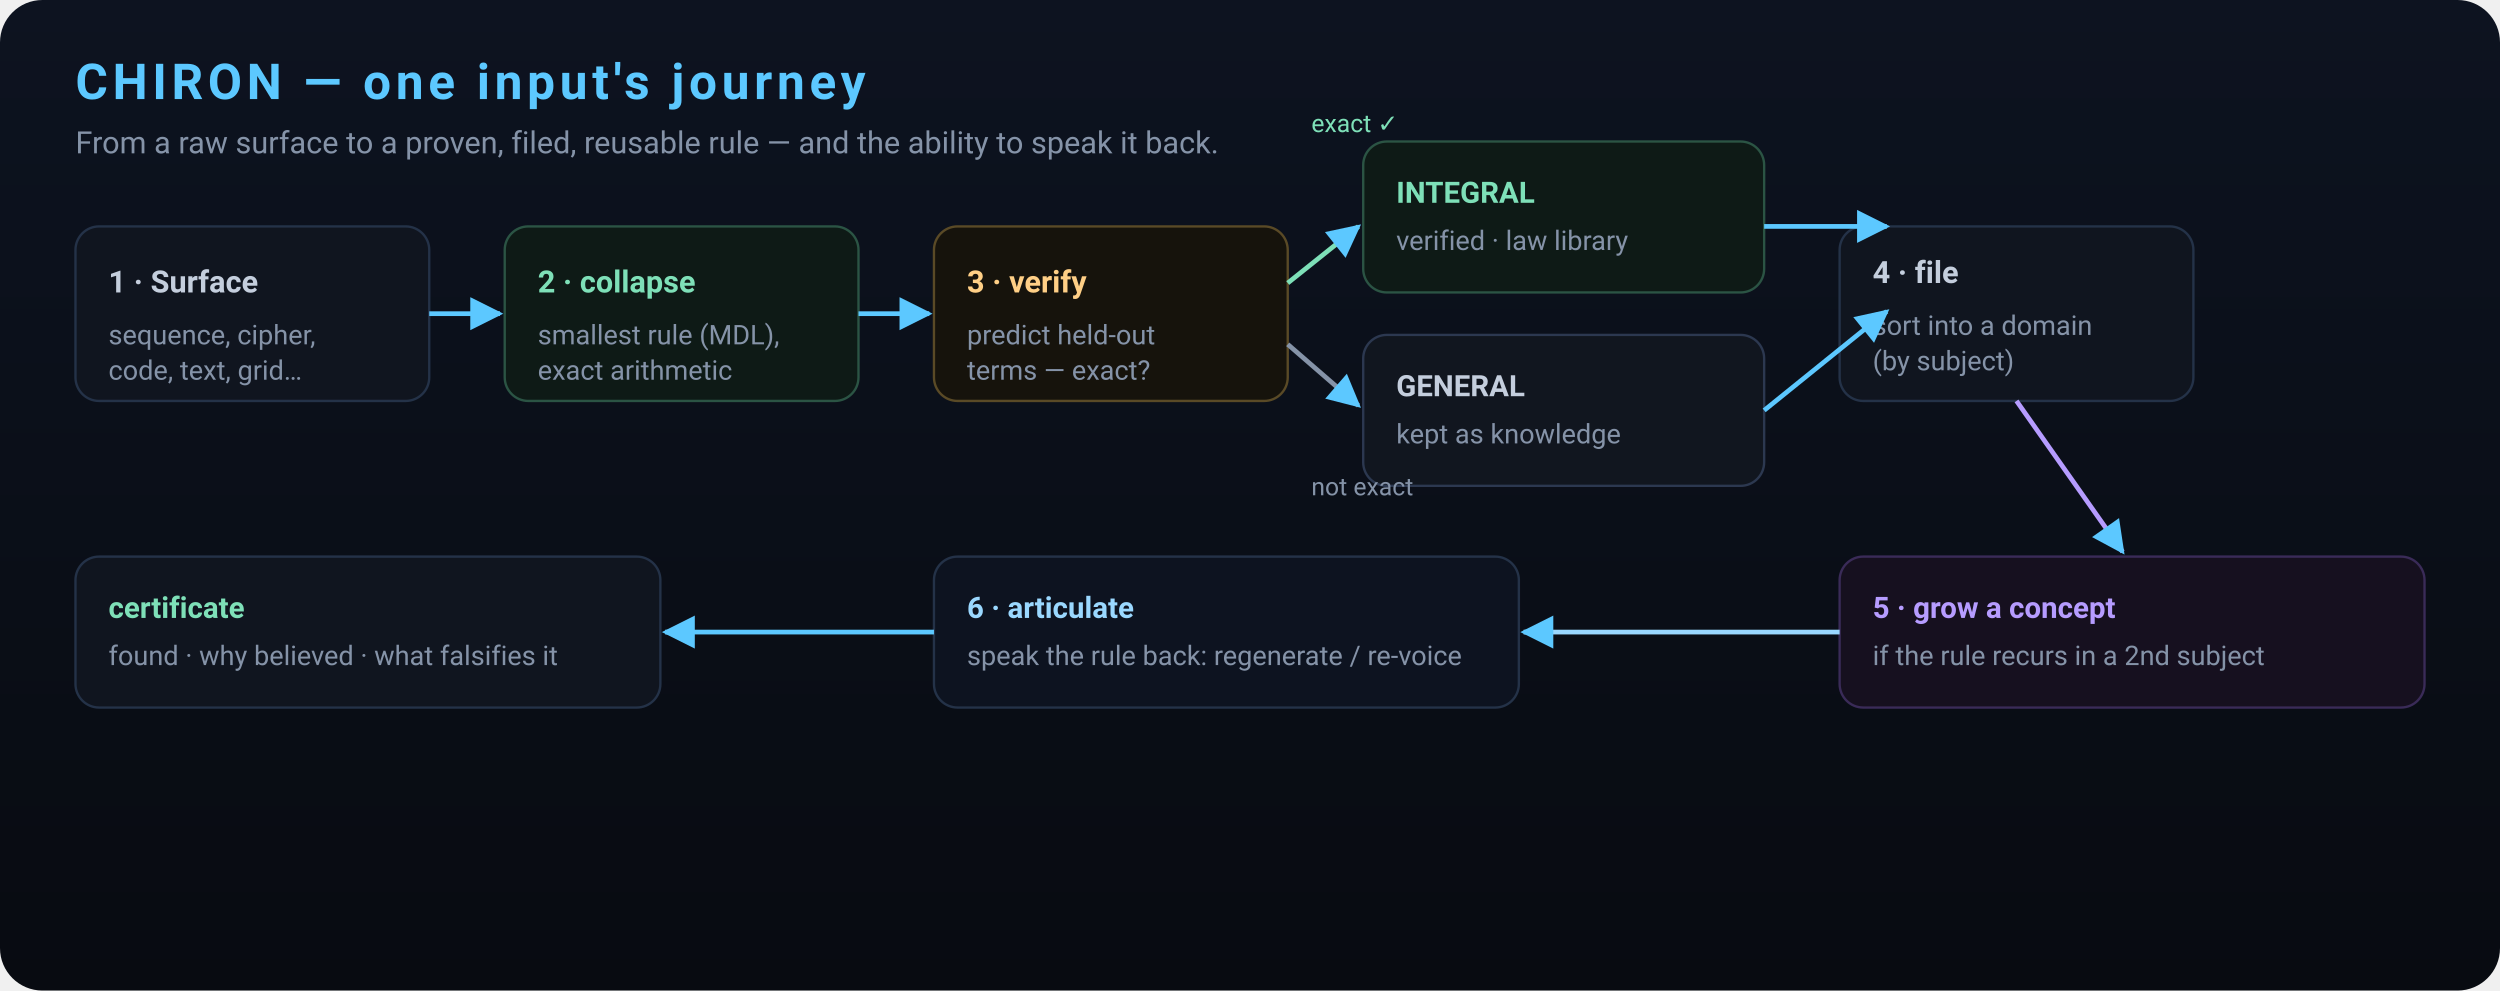
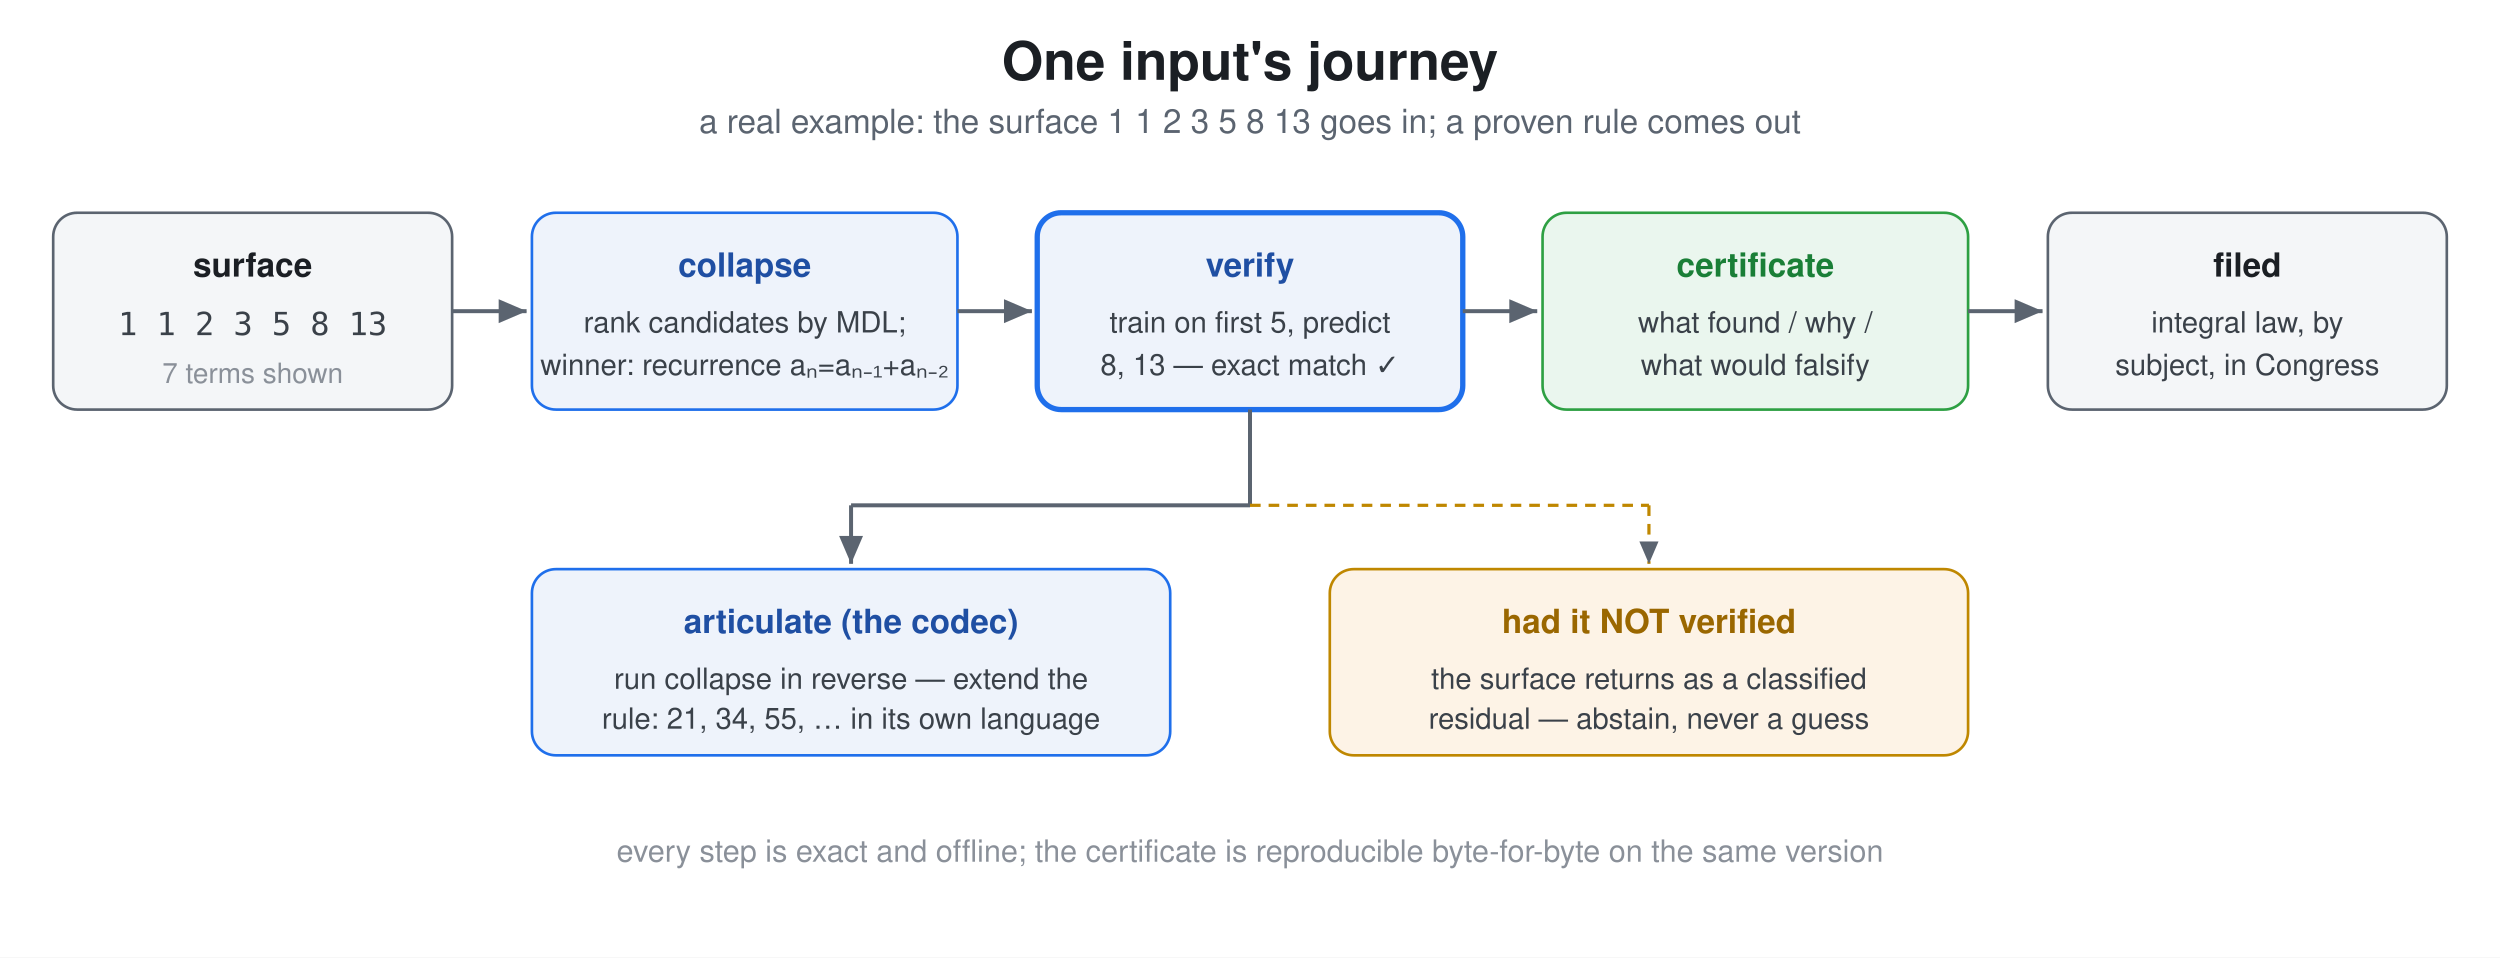
- <svg xmlns="http://www.w3.org/2000/svg" viewBox="0 0 1060 420" font-family="system-ui,Segoe UI,Roboto,Helvetica,Arial,sans-serif">
+ <svg xmlns="http://www.w3.org/2000/svg" viewBox="0 0 940 360" font-family="Helvetica,Arial,sans-serif">
  <defs>
-     <marker id="a2" viewBox="0 0 10 10" refX="9" refY="5" markerWidth="7" markerHeight="7" orient="auto-start-reverse">
-       <path d="M0 0L10 5L0 10z" fill="#5cc8ff" />
+     <marker id="a" markerWidth="9" markerHeight="9" refX="7" refY="3" orient="auto">
+       <path d="M0,0 L7,3 L0,6 Z" fill="#5b6470" />
    </marker>
-     <linearGradient id="bg" x1="0" y1="0" x2="0" y2="1">
-       <stop offset="0" stop-color="#0d1320" />
-       <stop offset="1" stop-color="#080b11" />
-     </linearGradient>
  </defs>
-   <rect x="0" y="0" width="1060" height="420" rx="18" fill="url(#bg)" />
-   <text x="32" y="42" fill="#5cc8ff" font-size="21" font-weight="700" letter-spacing="2">CHIRON — one input's journey</text>
-   <text x="32" y="65" fill="#8593a8" font-size="13">From a raw surface to a proven, filed, reusable rule — and the ability to speak it back.</text>
-   <g>
-     <rect x="32" y="96" width="150" height="74" rx="10" fill="#10151f" stroke="#243248" />
-     <text x="46" y="124" fill="#c4cedd" font-size="13" font-weight="700">1 · Surface</text>
-     <text x="46" y="146" fill="#8593a8" font-size="11.5">sequence, cipher,</text>
-     <text x="46" y="161" fill="#8593a8" font-size="11.5">code, text, grid…</text>
-     <rect x="214" y="96" width="150" height="74" rx="10" fill="#0e1a16" stroke="#2b5444" />
-     <text x="228" y="124" fill="#7ee0b8" font-size="13" font-weight="700">2 · collapse</text>
-     <text x="228" y="146" fill="#8593a8" font-size="11.5">smallest rule (MDL),</text>
-     <text x="228" y="161" fill="#8593a8" font-size="11.5">exact arithmetic</text>
-     <rect x="396" y="96" width="150" height="74" rx="10" fill="#16130c" stroke="#5a4a26" />
-     <text x="410" y="124" fill="#ffcf86" font-size="13" font-weight="700">3 · verify</text>
-     <text x="410" y="146" fill="#8593a8" font-size="11.5">predict held-out</text>
-     <text x="410" y="161" fill="#8593a8" font-size="11.5">terms — exact?</text>
-     <rect x="578" y="60" width="170" height="64" rx="10" fill="#0e1a16" stroke="#2b5444" />
-     <text x="592" y="86" fill="#7ee0b8" font-size="12.5" font-weight="700">INTEGRAL</text>
-     <text x="592" y="106" fill="#8593a8" font-size="11.5">verified · law library</text>
-     <rect x="578" y="142" width="170" height="64" rx="10" fill="#11161f" stroke="#2c3850" />
-     <text x="592" y="168" fill="#c4cedd" font-size="12.5" font-weight="700">GENERAL</text>
-     <text x="592" y="188" fill="#8593a8" font-size="11.5">kept as knowledge</text>
-     <rect x="780" y="96" width="150" height="74" rx="10" fill="#10151f" stroke="#243248" />
-     <text x="794" y="120" fill="#c4cedd" font-size="13" font-weight="700">4 · file</text>
-     <text x="794" y="142" fill="#8593a8" font-size="11.5">sort into a domain</text>
-     <text x="794" y="157" fill="#8593a8" font-size="11.5">(by subject)</text>
-     <rect x="780" y="236" width="248" height="64" rx="10" fill="#16101f" stroke="#3a2b58" />
-     <text x="794" y="262" fill="#b69cff" font-size="12.5" font-weight="700">5 · grow a concept</text>
-     <text x="794" y="282" fill="#8593a8" font-size="11.5">if the rule recurs in a 2nd subject</text>
-     <rect x="396" y="236" width="248" height="64" rx="10" fill="#0d1320" stroke="#243248" />
-     <text x="410" y="262" fill="#9ad8ff" font-size="12.5" font-weight="700">6 · articulate</text>
-     <text x="410" y="282" fill="#8593a8" font-size="11.5">speak the rule back: regenerate / re-voice</text>
-     <rect x="32" y="236" width="248" height="64" rx="10" fill="#10151f" stroke="#243248" />
-     <text x="46" y="262" fill="#7ee0b8" font-size="12.5" font-weight="700">certificate</text>
-     <text x="46" y="282" fill="#8593a8" font-size="11.5">found · why believed · what falsifies it</text>
-   </g>
-   <line x1="182" y1="133" x2="212" y2="133" stroke="#5cc8ff" stroke-width="2" marker-end="url(#a2)" />
-   <line x1="364" y1="133" x2="394" y2="133" stroke="#5cc8ff" stroke-width="2" marker-end="url(#a2)" />
-   <line x1="546" y1="120" x2="576" y2="96" stroke="#7ee0b8" stroke-width="2" marker-end="url(#a2)" />
-   <line x1="546" y1="146" x2="576" y2="172" stroke="#8593a8" stroke-width="2" marker-end="url(#a2)" />
-   <line x1="748" y1="96" x2="800" y2="96" stroke="#5cc8ff" stroke-width="2" marker-end="url(#a2)" />
-   <line x1="748" y1="174" x2="800" y2="132" stroke="#5cc8ff" stroke-width="2" marker-end="url(#a2)" />
-   <line x1="855" y1="170" x2="900" y2="234" stroke="#b69cff" stroke-width="2" marker-end="url(#a2)" />
-   <line x1="780" y1="268" x2="646" y2="268" stroke="#9ad8ff" stroke-width="2" marker-end="url(#a2)" />
-   <line x1="396" y1="268" x2="282" y2="268" stroke="#5cc8ff" stroke-width="2" marker-end="url(#a2)" />
-   <text x="556" y="56" fill="#7ee0b8" font-size="10.5">exact ✓</text>
-   <text x="556" y="210" fill="#8593a8" font-size="10.5">not exact</text>
+   <rect width="940" height="360" fill="#ffffff" />
+   <text x="470" y="30" text-anchor="middle" font-size="20" font-weight="700" fill="#1b1f24">One input's journey</text>
+   <text x="470" y="50" text-anchor="middle" font-size="12.5" fill="#5b6470">a real example: the surface 1 1 2 3 5 8 13 goes in; a proven rule comes out</text>
+   <rect x="20" y="80" width="150" height="74" rx="9" fill="#f4f6f8" stroke="#5b6470" />
+   <text x="95" y="104" text-anchor="middle" font-size="12.5" font-weight="700" fill="#1b1f24">surface</text>
+   <text x="95" y="126" text-anchor="middle" font-size="12" fill="#3a4149" font-family="monospace">1 1 2 3 5 8 13</text>
+   <text x="95" y="144" text-anchor="middle" font-size="10.5" fill="#8a9099">7 terms shown</text>
+   <rect x="200" y="80" width="160" height="74" rx="9" fill="#eef3fb" stroke="#1f6feb" />
+   <text x="280" y="104" text-anchor="middle" font-size="12.5" font-weight="700" fill="#1f4fa3">collapse</text>
+   <text x="280" y="125" text-anchor="middle" font-size="11" fill="#3a4149">rank candidates by MDL;</text>
+   <text x="280" y="141" text-anchor="middle" font-size="11" fill="#3a4149">winner: recurrence aₙ=aₙ₋₁+aₙ₋₂</text>
+   <rect x="390" y="80" width="160" height="74" rx="9" fill="#eef3fb" stroke="#1f6feb" stroke-width="2" />
+   <text x="470" y="104" text-anchor="middle" font-size="12.5" font-weight="700" fill="#1f4fa3">verify</text>
+   <text x="470" y="125" text-anchor="middle" font-size="11" fill="#3a4149">train on first 5, predict</text>
+   <text x="470" y="141" text-anchor="middle" font-size="11" fill="#3a4149">8, 13 — exact match ✓</text>
+   <rect x="580" y="80" width="160" height="74" rx="9" fill="#eaf6ee" stroke="#2ea043" />
+   <text x="660" y="104" text-anchor="middle" font-size="12.5" font-weight="700" fill="#1a7f37">certificate</text>
+   <text x="660" y="125" text-anchor="middle" font-size="11" fill="#3a4149">what found / why /</text>
+   <text x="660" y="141" text-anchor="middle" font-size="11" fill="#3a4149">what would falsify</text>
+   <rect x="770" y="80" width="150" height="74" rx="9" fill="#f4f6f8" stroke="#5b6470" />
+   <text x="845" y="104" text-anchor="middle" font-size="12.5" font-weight="700" fill="#1b1f24">filed</text>
+   <text x="845" y="125" text-anchor="middle" font-size="11" fill="#3a4149">integral law, by</text>
+   <text x="845" y="141" text-anchor="middle" font-size="11" fill="#3a4149">subject, in Congress</text>
+   <line x1="170" y1="117" x2="198" y2="117" stroke="#5b6470" stroke-width="1.5" marker-end="url(#a)" />
+   <line x1="360" y1="117" x2="388" y2="117" stroke="#5b6470" stroke-width="1.5" marker-end="url(#a)" />
+   <line x1="550" y1="117" x2="578" y2="117" stroke="#5b6470" stroke-width="1.5" marker-end="url(#a)" />
+   <line x1="740" y1="117" x2="768" y2="117" stroke="#5b6470" stroke-width="1.5" marker-end="url(#a)" />
+   <rect x="200" y="214" width="240" height="70" rx="9" fill="#eef3fb" stroke="#1f6feb" />
+   <text x="320" y="238" text-anchor="middle" font-size="12.5" font-weight="700" fill="#1f4fa3">articulate (the codec)</text>
+   <text x="320" y="259" text-anchor="middle" font-size="11" fill="#3a4149">run collapse in reverse — extend the</text>
+   <text x="320" y="274" text-anchor="middle" font-size="11" fill="#3a4149">rule: 21, 34, 55, … in its own language</text>
+   <rect x="500" y="214" width="240" height="70" rx="9" fill="#fdf3e6" stroke="#bf8700" />
+   <text x="620" y="238" text-anchor="middle" font-size="12.5" font-weight="700" fill="#9a6700">had it NOT verified</text>
+   <text x="620" y="259" text-anchor="middle" font-size="11" fill="#3a4149">the surface returns as a classified</text>
+   <text x="620" y="274" text-anchor="middle" font-size="11" fill="#3a4149">residual — abstain, never a guess</text>
+   <line x1="470" y1="154" x2="470" y2="190" stroke="#5b6470" stroke-width="1.5" />
+   <line x1="470" y1="190" x2="320" y2="190" stroke="#5b6470" stroke-width="1.5" />
+   <line x1="320" y1="190" x2="320" y2="212" stroke="#5b6470" stroke-width="1.5" marker-end="url(#a)" />
+   <line x1="470" y1="190" x2="620" y2="190" stroke="#bf8700" stroke-width="1.2" stroke-dasharray="4 3" />
+   <line x1="620" y1="190" x2="620" y2="212" stroke="#bf8700" stroke-width="1.2" stroke-dasharray="4 3" marker-end="url(#a)" />
+   <text x="470" y="324" text-anchor="middle" font-size="11.5" fill="#8a9099">every step is exact and offline; the certificate is reproducible byte-for-byte on the same version</text>
</svg>
